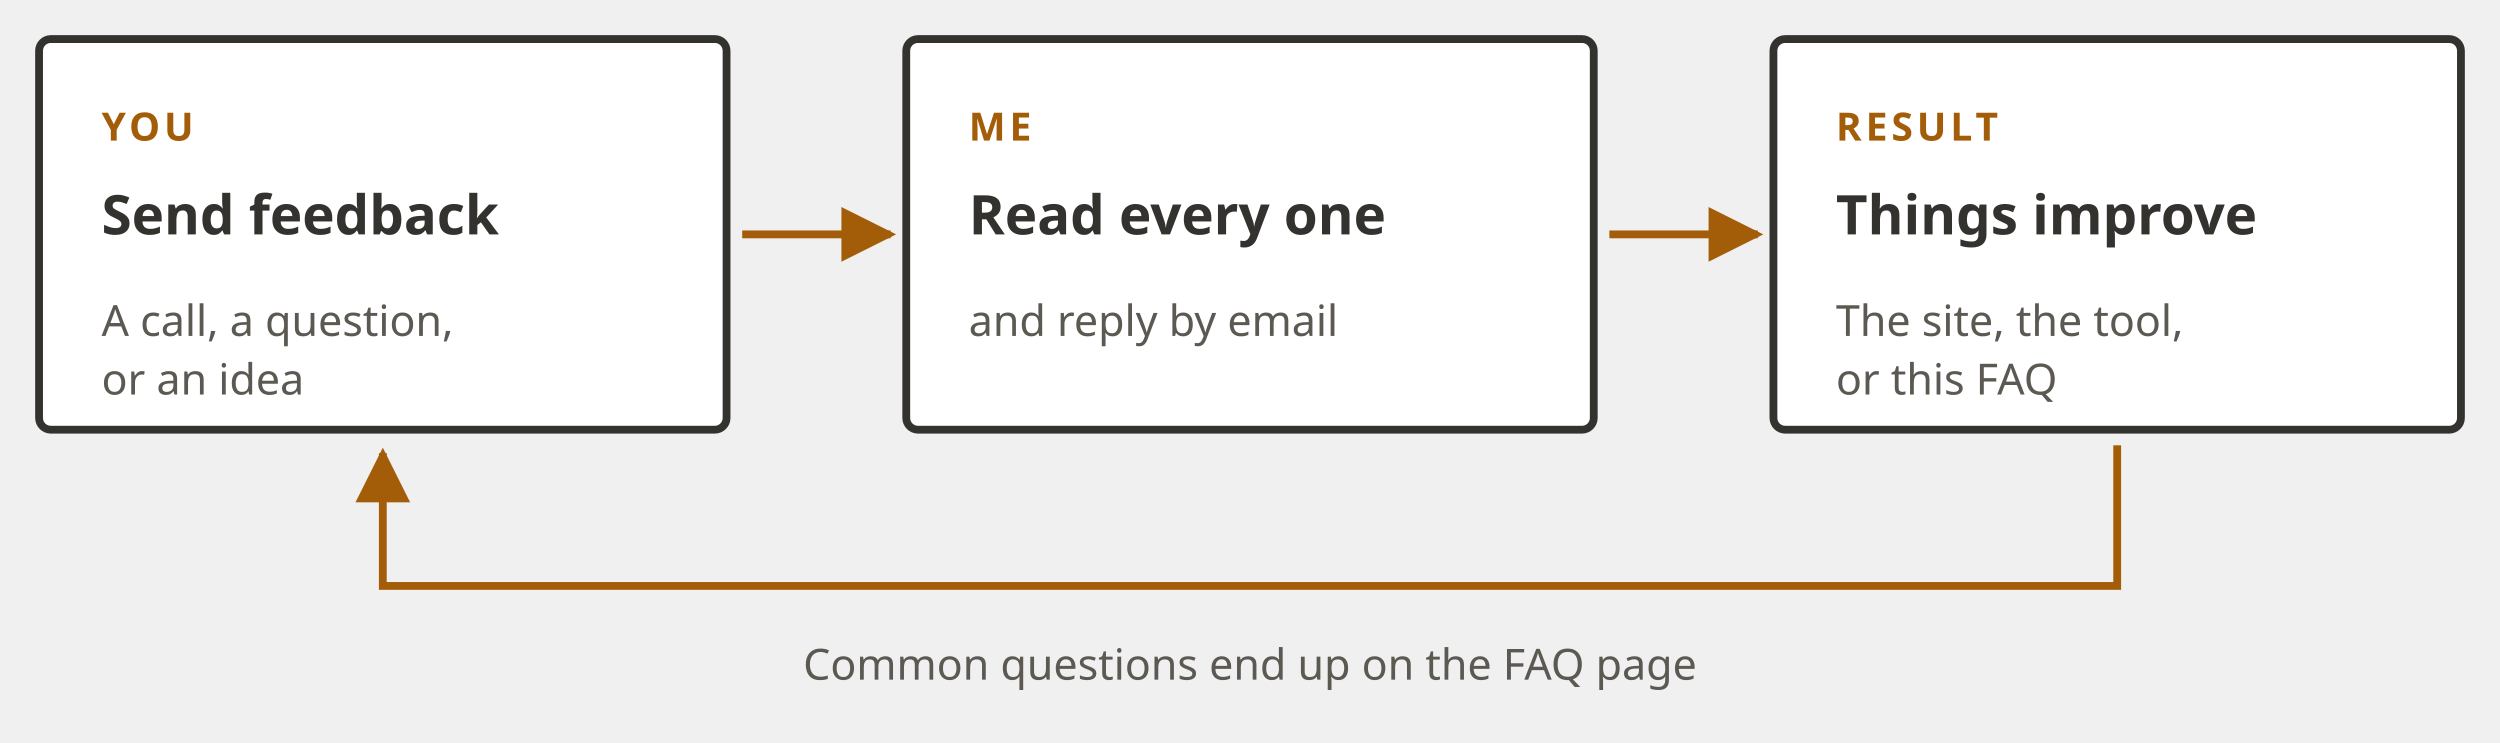
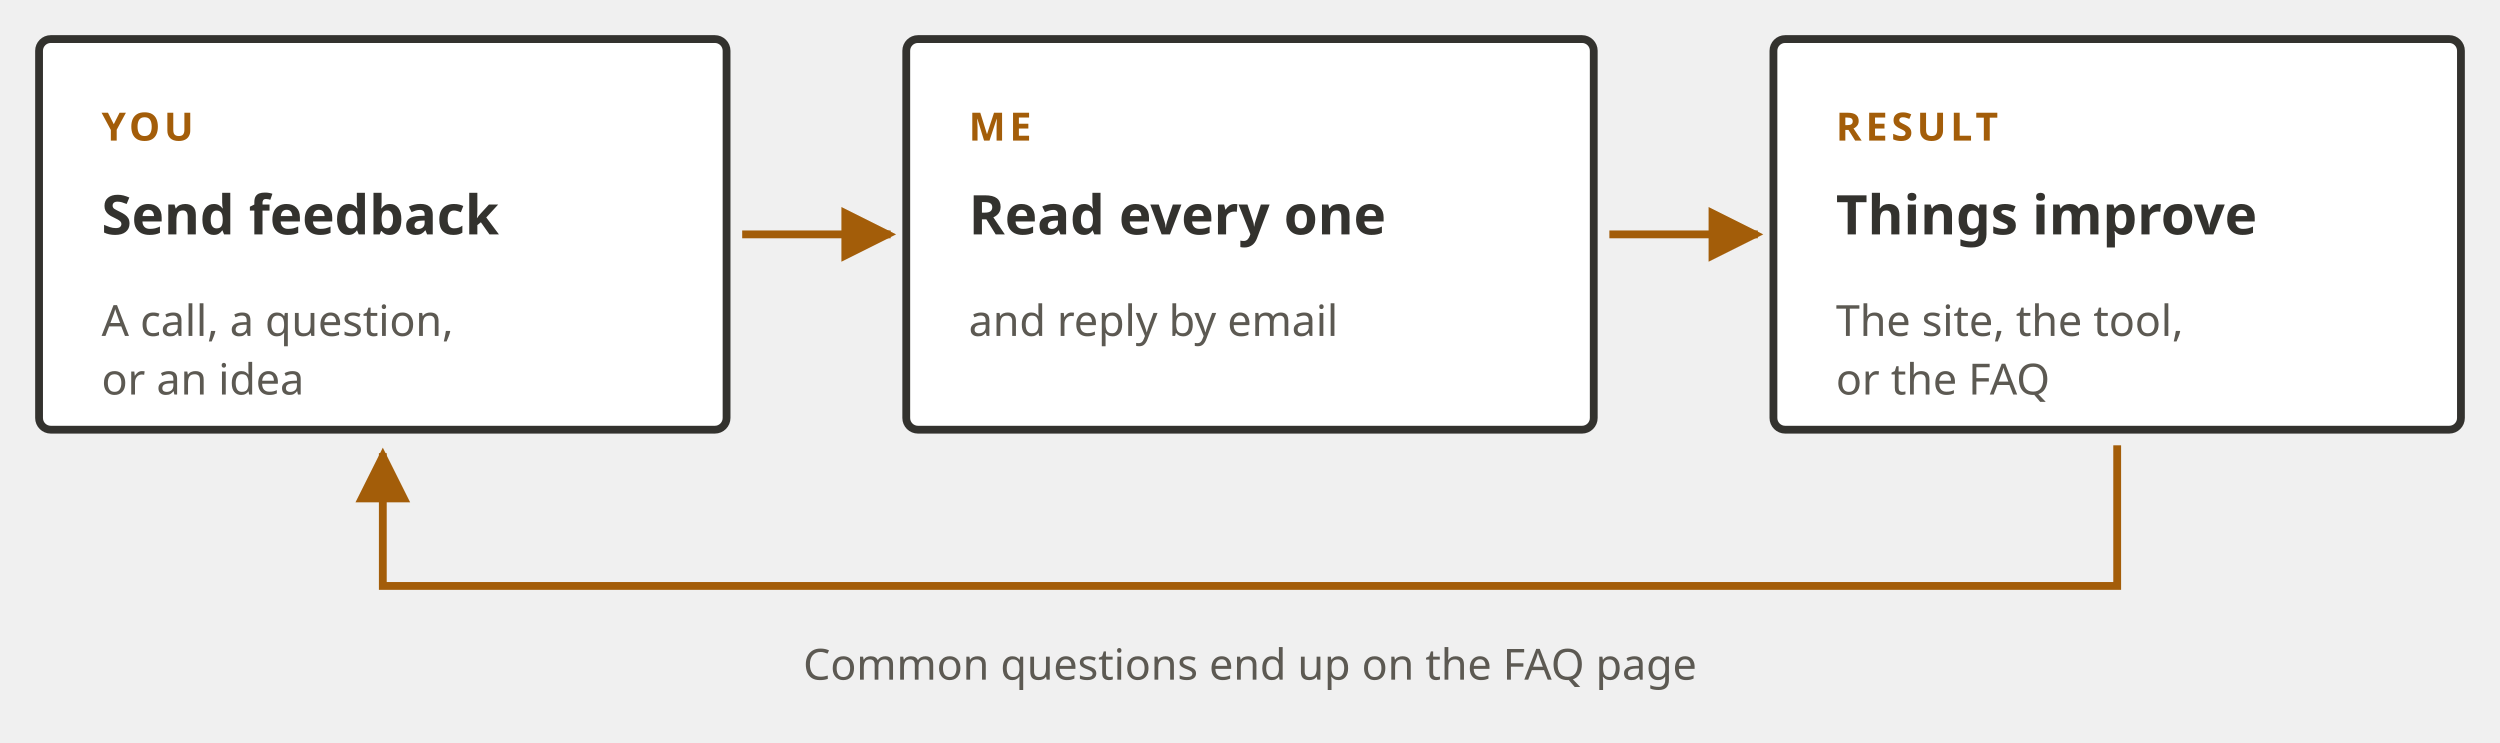
<svg xmlns="http://www.w3.org/2000/svg" viewBox="0 0 640 190" width="640" height="190" role="img" aria-label="Diagram: you send feedback, I read every message, then the site or the tool gets fixed, and common questions are added to the FAQ">
  <style>
    .bx{fill:#ffffff;stroke:#33322e;stroke-width:2}
    .st{font:bold 10px Verdana,sans-serif;fill:#a35d09;letter-spacing:1px}
    .lb{font:bold 14px Verdana,sans-serif;fill:#33322e}
    .sm{font:11px Verdana,sans-serif;fill:#5c5952}
    .ar{stroke:#a35d09;stroke-width:2;fill:none;marker-end:url(#a)}
  </style>
  <defs>
    <marker id="a" viewBox="0 0 10 10" refX="9" refY="5" markerWidth="7" markerHeight="7" orient="auto">
      <path d="M0,0 L10,5 L0,10 z" fill="#a35d09" />
    </marker>
  </defs>
  <rect class="bx" x="10" y="10" width="176" height="100" rx="3" />
  <text class="st" x="26" y="36">YOU</text>
  <text class="lb" x="26" y="60">Send feedback</text>
  <text class="sm" x="26" y="86">A call, a question,</text>
  <text class="sm" x="26" y="101">or an idea</text>
  <line class="ar" x1="190" y1="60" x2="228" y2="60" />
  <rect class="bx" x="232" y="10" width="176" height="100" rx="3" />
  <text class="st" x="248" y="36">ME</text>
  <text class="lb" x="248" y="60">Read every one</text>
  <text class="sm" x="248" y="86">and reply by email</text>
  <line class="ar" x1="412" y1="60" x2="450" y2="60" />
  <rect class="bx" x="454" y="10" width="176" height="100" rx="3" fill="#faf9f7" />
  <text class="st" x="470" y="36">RESULT</text>
  <text class="lb" x="470" y="60">Things improve</text>
  <text class="sm" x="470" y="86">The site, the tool,</text>
-   <text class="sm" x="470" y="101">or this FAQ</text>
+   <text class="sm" x="470" y="101">or the FAQ</text>
  <path class="ar" d="M542,114 L542,150 L98,150 L98,116" />
  <text class="sm" x="320" y="174" text-anchor="middle">Common questions end up on the FAQ page</text>
</svg>
